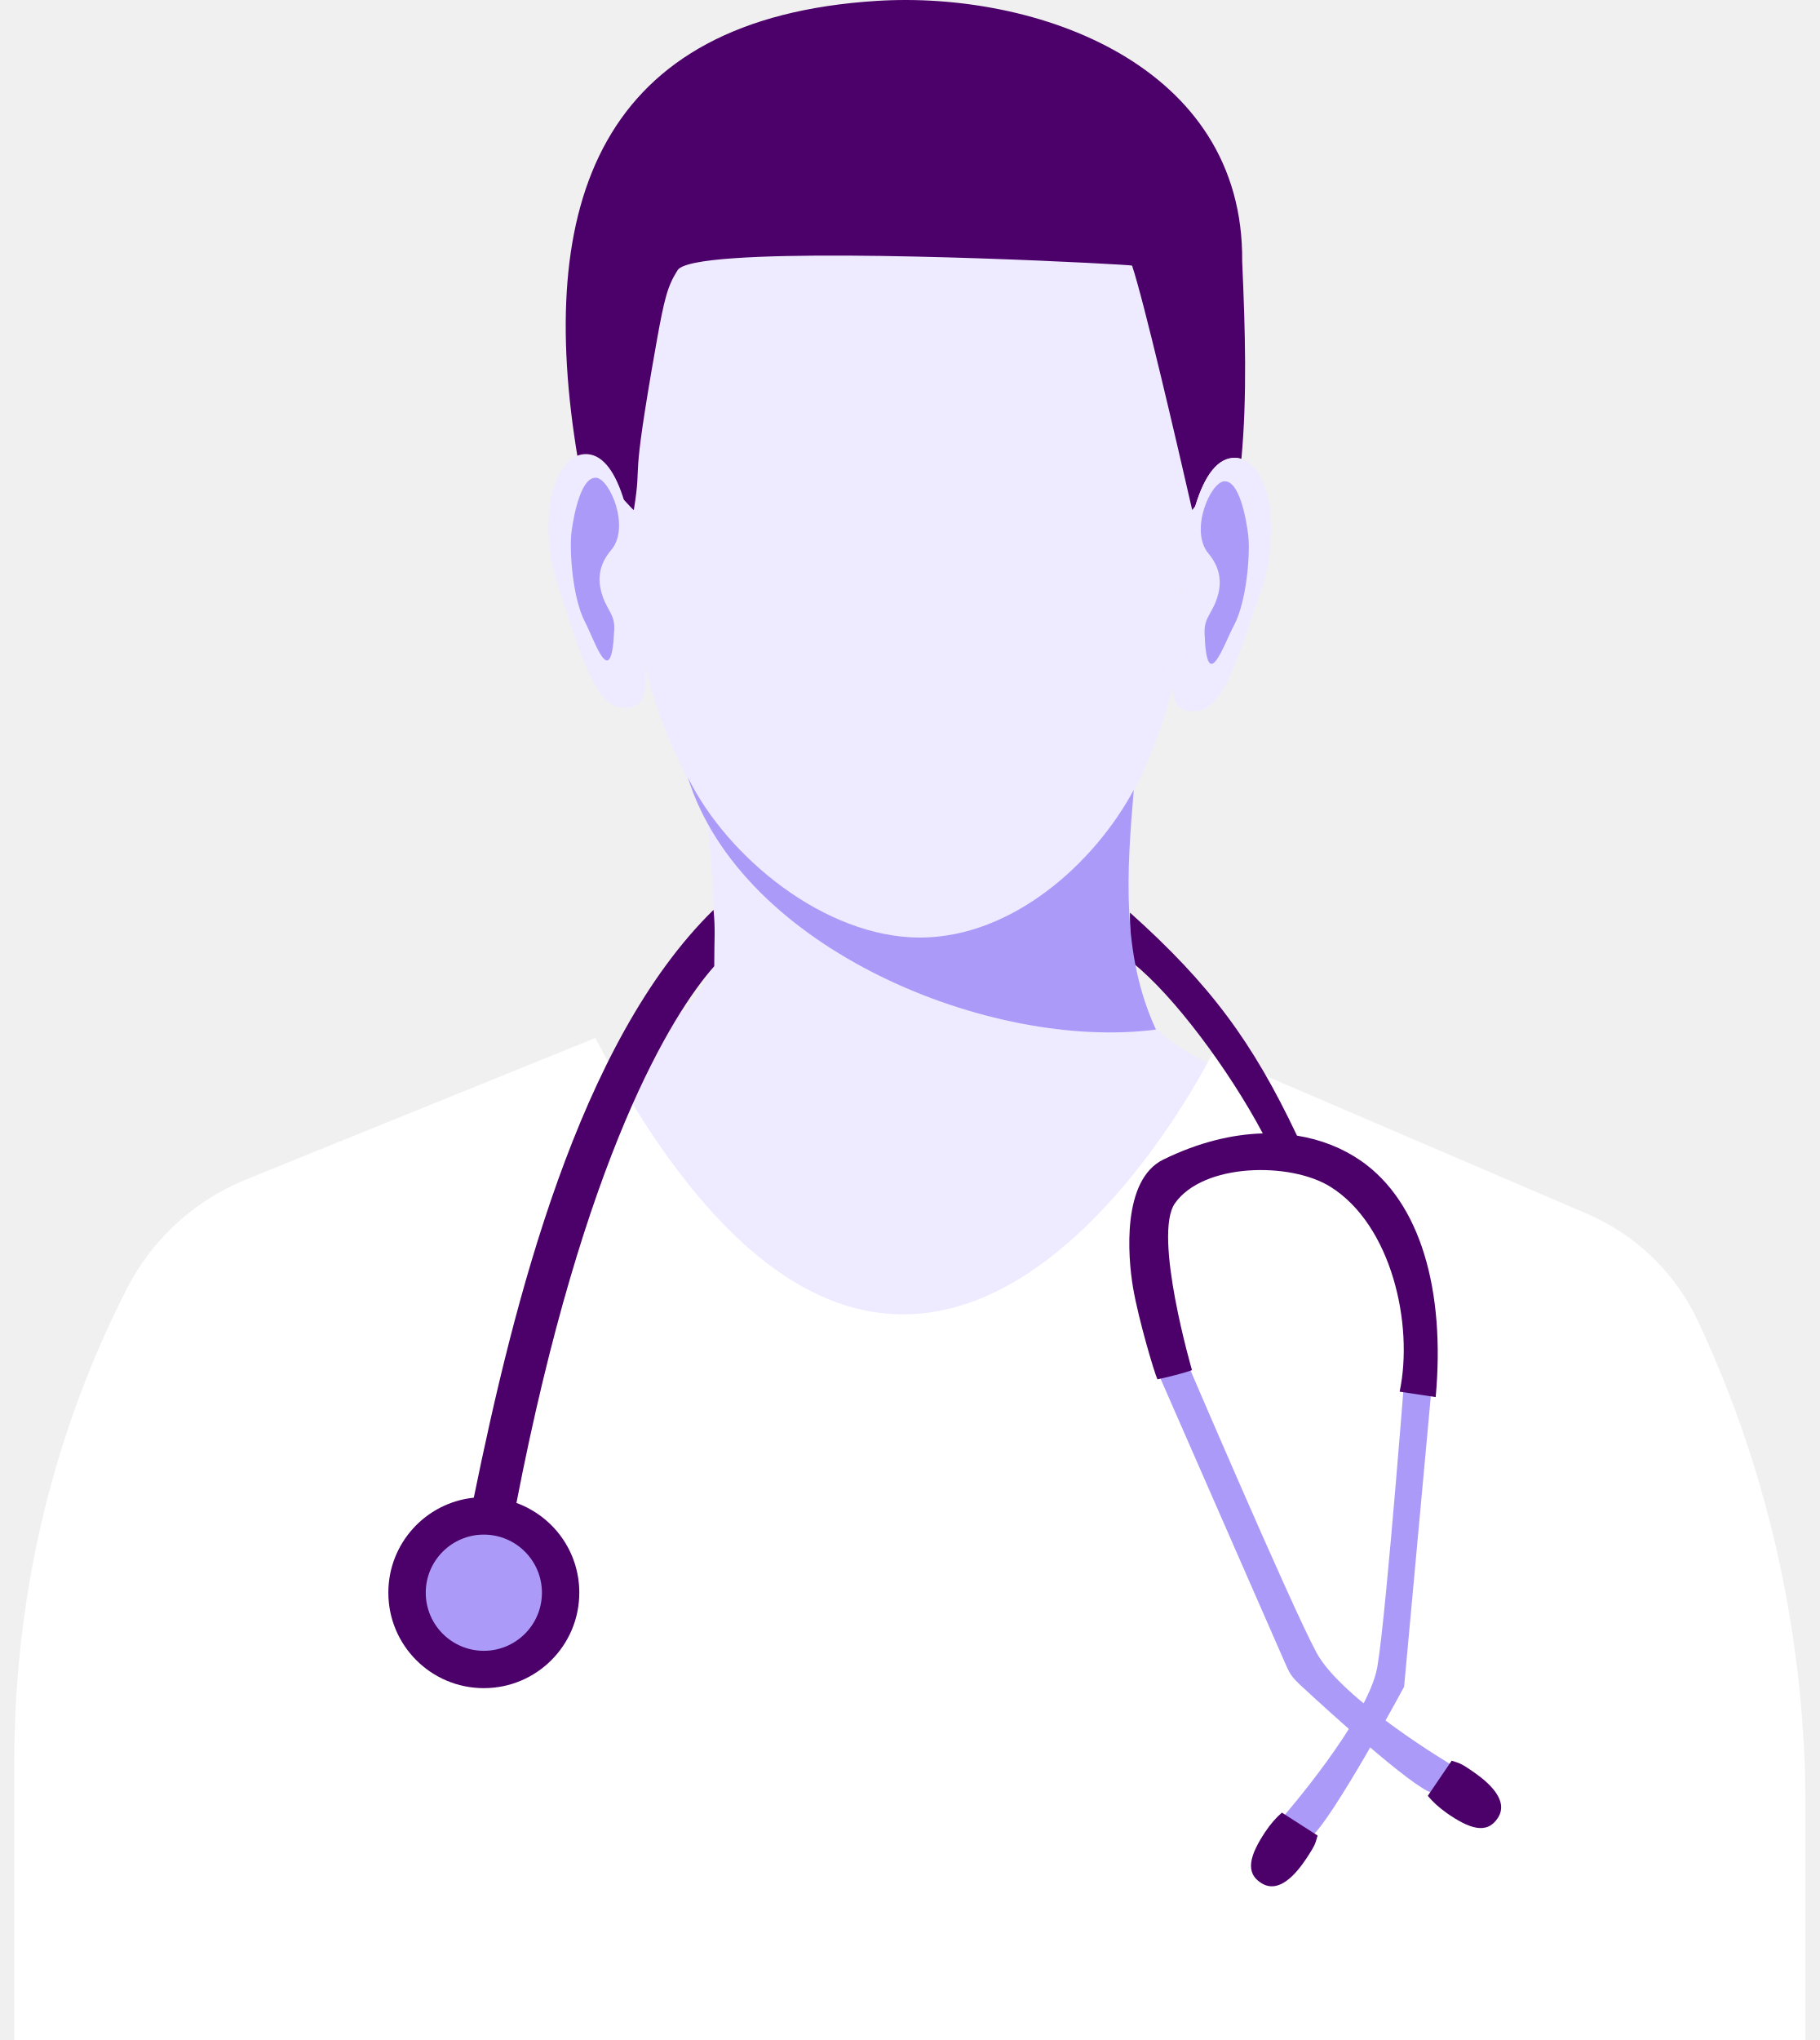
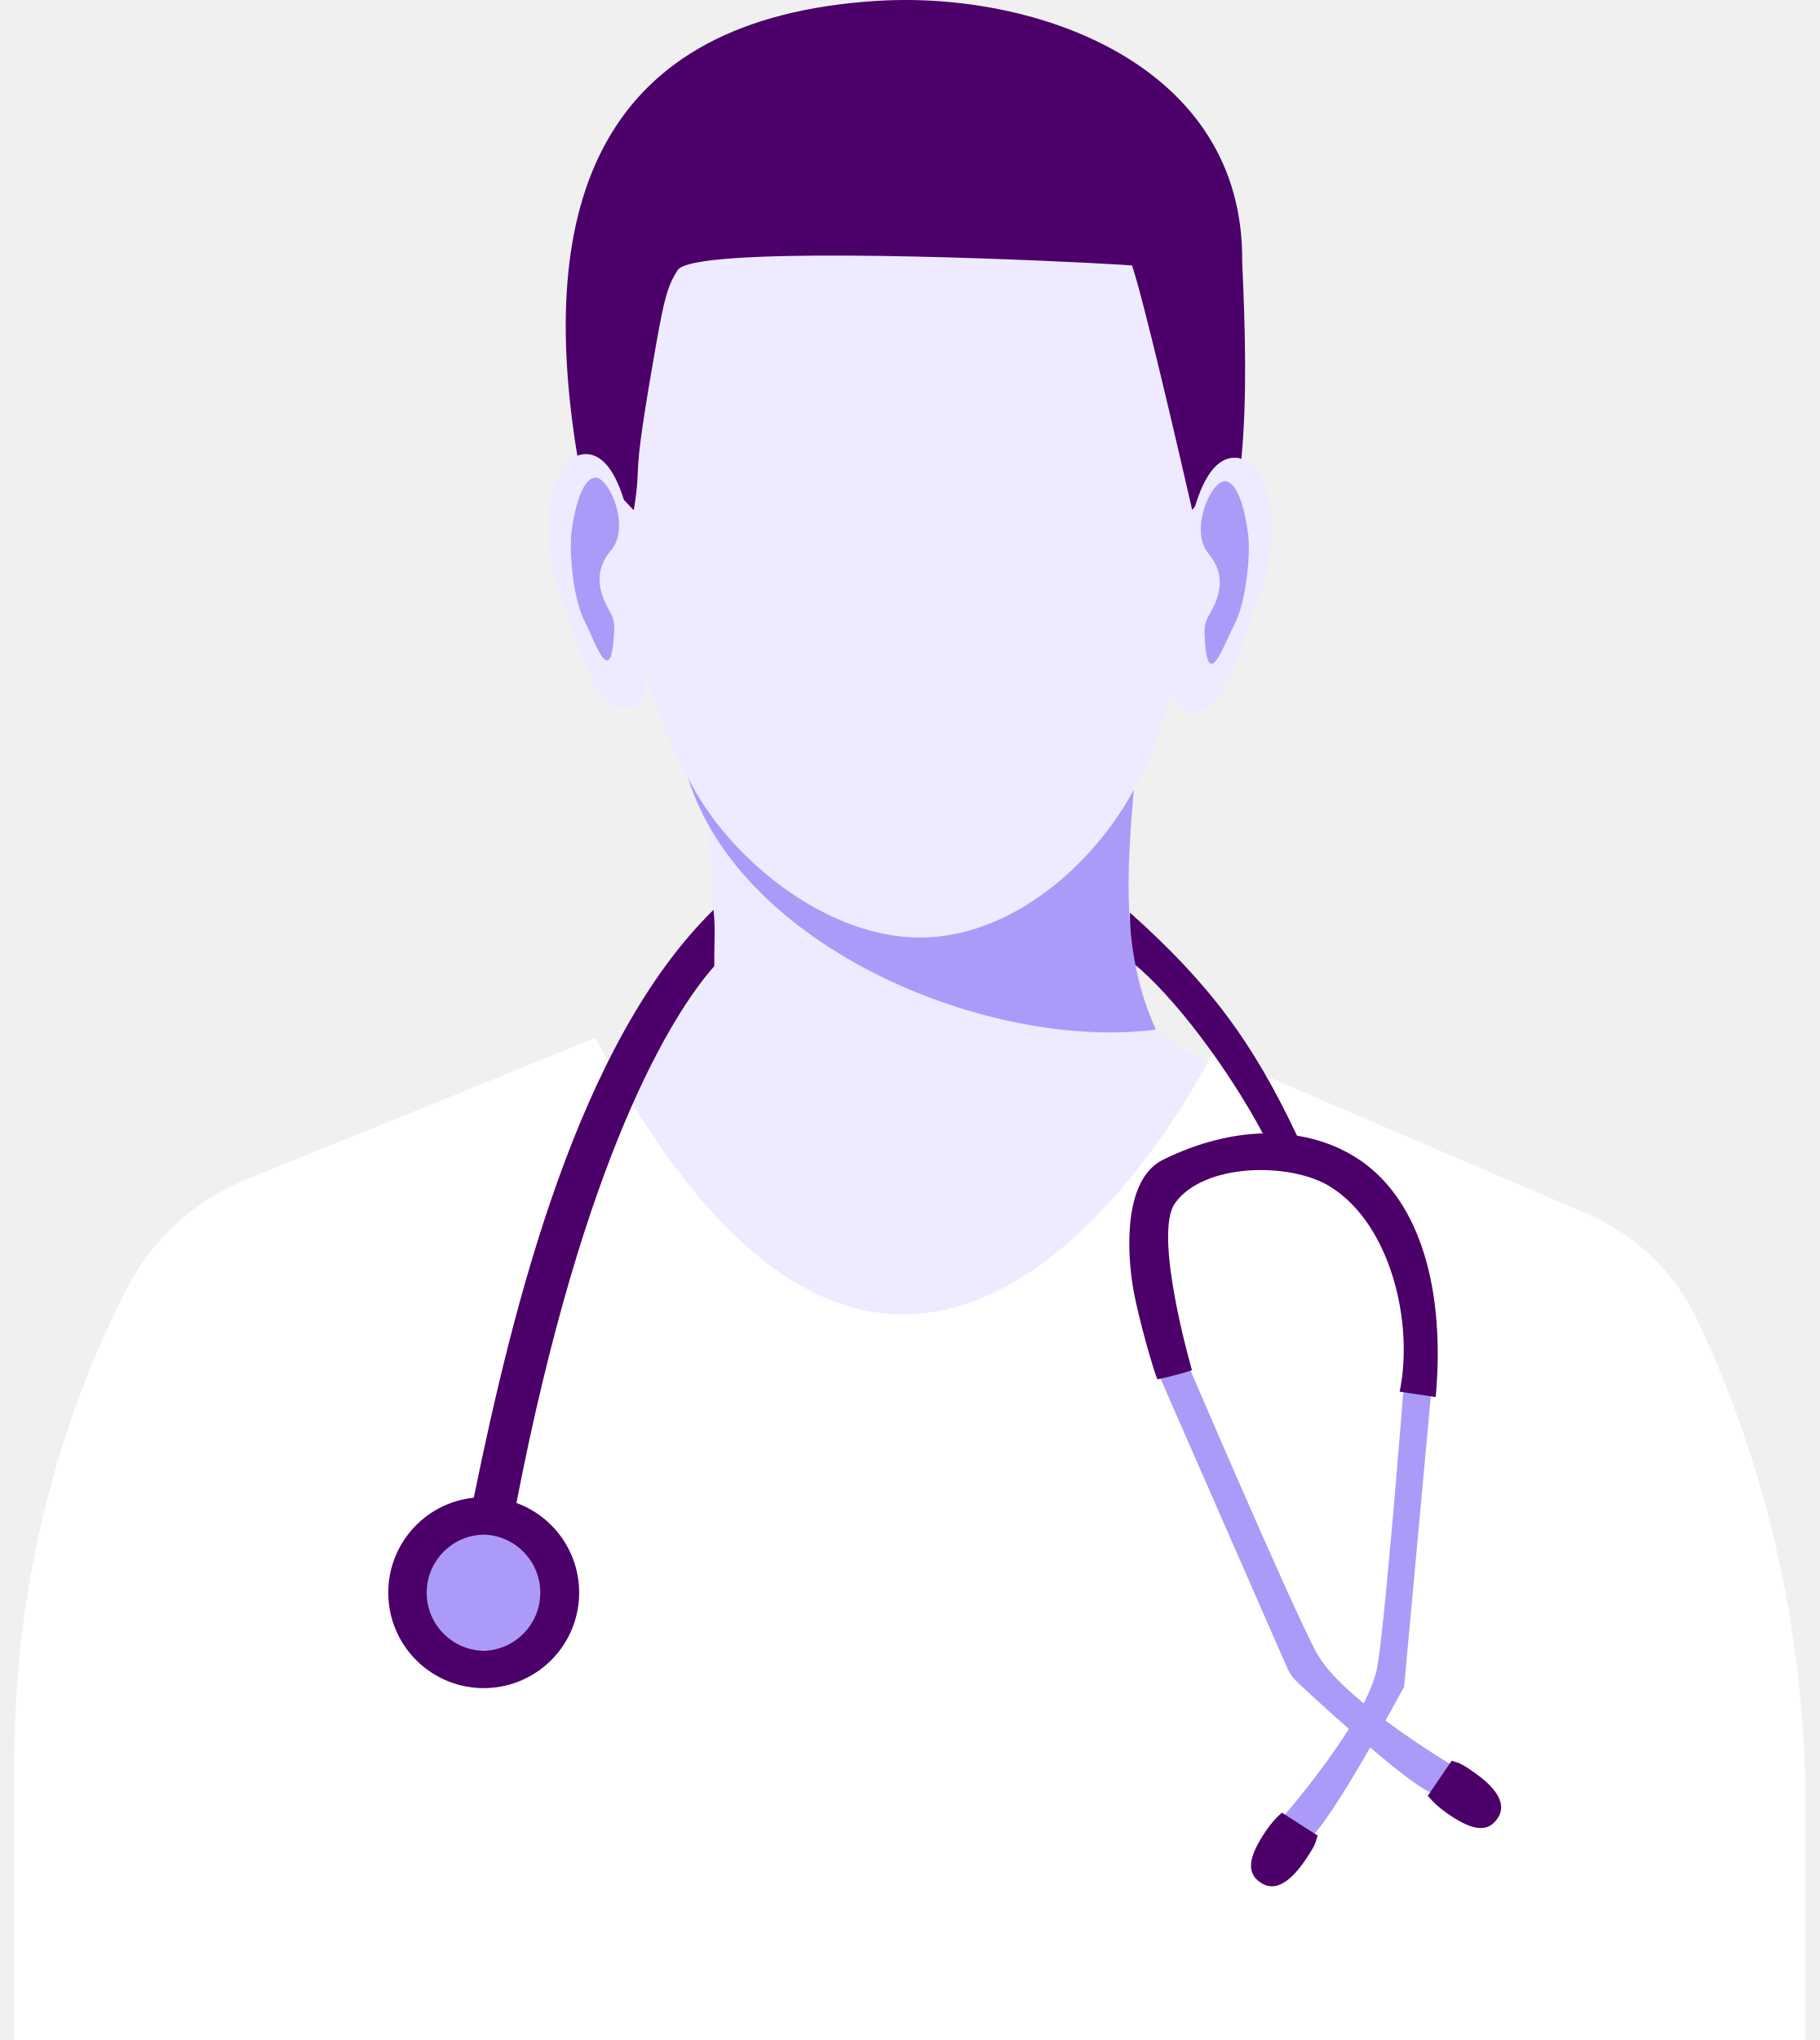
<svg xmlns="http://www.w3.org/2000/svg" width="116" height="130" viewBox="0 0 116 130" fill="none">
-   <g id="Group 1">
-     <path id="Vector" d="M73.772 65.624C73.017 64.909 72.505 64.128 72.383 63.276C72.053 60.938 72.033 58.655 72.033 58.158C72.018 55.926 72.079 51.276 72.287 48.887C72.241 48.963 69.695 48.086 69.857 50.033C70.369 56.216 64.253 60.369 57.183 60.222C52.841 60.131 48.941 56.997 46.111 52.569C45.665 51.874 45.244 51.149 44.853 50.393C45.234 53.315 45.441 56.104 45.518 58.873C45.518 59 45.492 59.893 45.457 60.841C45.315 64.934 37.027 69.164 33.016 70.554C43.291 88.457 59.333 100.65 79.443 78.313L85.235 71.076C83.14 70.112 76.658 68.347 73.772 65.619V65.624Z" fill="#EEEAFF" />
-     <path id="Vector_2" d="M72.281 51.245C72.236 51.327 72.19 51.403 72.144 51.484C72.19 51.408 72.236 51.327 72.281 51.25V51.245Z" fill="#F6F6FF" />
-     <path id="Vector_3" fill-rule="evenodd" clip-rule="evenodd" d="M108.312 84.369C108.277 84.293 108.241 84.222 108.211 84.146C106.771 81.088 104.25 78.668 101.141 77.34L77.293 67.11C77.293 67.11 58.492 105.199 37.946 66.146L15.681 75.164C12.379 76.503 9.676 78.988 8.063 82.163C7.982 82.325 7.901 82.488 7.82 82.65C3.225 91.825 0.912 101.978 0.912 112.244V130H115.088V115.221C115.088 104.565 112.821 94.016 108.312 84.364V84.369Z" fill="white" />
-     <path id="Vector_4" fill-rule="evenodd" clip-rule="evenodd" d="M45.482 57.981C36.865 66.42 32.747 83 30.201 95.441C27.138 95.76 24.754 98.347 24.754 101.492C24.754 104.854 27.477 107.578 30.84 107.578C34.203 107.578 36.926 104.854 36.926 101.492C36.926 98.859 35.258 96.628 32.919 95.776C37.22 73.607 42.85 64.599 45.528 61.572C45.528 59.741 45.609 59.279 45.482 57.976V57.981Z" fill="#4C0069" />
-     <path id="Vector_5" fill-rule="evenodd" clip-rule="evenodd" d="M30.841 97.794C32.885 97.794 34.544 99.453 34.544 101.497C34.544 103.541 32.885 105.199 30.841 105.199C28.797 105.199 27.139 103.541 27.139 101.497C27.139 99.453 28.797 97.794 30.841 97.794Z" fill="#AC9AF8" />
-     <path id="Vector_6" fill-rule="evenodd" clip-rule="evenodd" d="M89.745 84.978L91.551 85.201L89.502 107.491C89.502 107.491 84.841 116.139 83.512 117.108C82.508 116.565 81.813 115.951 81.691 115.89C81.691 115.89 87.199 109.601 87.793 106.234C88.381 102.866 89.74 84.978 89.74 84.978H89.745Z" fill="#AC9AF8" />
-     <path id="Vector_7" fill-rule="evenodd" clip-rule="evenodd" d="M75.259 85.875L73.428 86.606L81.817 105.757C82.232 106.71 82.283 106.822 83.024 107.507C84.687 109.048 89.936 113.826 91.25 114.242C92.031 113.41 92.493 112.609 92.589 112.507C92.589 112.507 85.559 108.338 83.926 105.331C82.293 102.328 75.259 85.87 75.259 85.87V85.875Z" fill="#AC9AF8" />
-     <path id="Vector_8" fill-rule="evenodd" clip-rule="evenodd" d="M86.717 73.952C85.586 73.171 84.216 72.618 82.674 72.369C79.839 66.38 77.121 62.713 72.029 58.158C72.029 58.158 71.983 59.517 72.227 61.379C74.834 63.463 78.353 68.2 80.494 72.227C78.551 72.283 76.411 72.79 74.159 73.891C71.506 75.184 71.882 80.063 72.227 82.077C72.572 84.095 73.601 87.549 73.779 87.899C74.352 87.782 75.599 87.468 75.98 87.311C75.98 87.311 73.474 78.699 74.894 76.68C76.7 74.114 82.233 74.028 84.8 75.625C88.71 78.065 90.12 84.415 89.217 88.685L91.515 89.03C92.128 82.285 90.581 76.614 86.722 73.952H86.717Z" fill="#4C0069" />
-     <path id="Vector_9" fill-rule="evenodd" clip-rule="evenodd" d="M92.193 115.515C91.722 115.185 91.321 114.815 91.012 114.44L92.533 112.203C93 112.365 93.015 112.279 93.989 112.964C94.963 113.649 96.18 114.759 95.48 115.845C94.78 116.93 93.654 116.54 92.193 115.52V115.515Z" fill="#4C0069" />
-     <path id="Vector_10" fill-rule="evenodd" clip-rule="evenodd" d="M80.666 116.717C80.985 116.235 81.345 115.83 81.711 115.51L83.988 116.971C83.836 117.442 83.922 117.453 83.263 118.447C82.603 119.436 81.528 120.688 80.422 120.014C79.317 119.344 79.677 118.203 80.661 116.722L80.666 116.717Z" fill="#4C0069" />
-     <g id="Group">
-       <path id="Vector_11" fill-rule="evenodd" clip-rule="evenodd" d="M58.045 59.725C65.496 59.883 69.147 56.185 72.251 50.408C73.321 48.415 74.148 46.168 74.752 43.744C74.721 42.476 75.142 40.458 75.32 37.739C75.457 35.665 75.741 33.773 76.177 32.292C76.177 32.282 76.177 32.272 76.177 32.262C76.121 32.338 76.06 32.414 75.994 32.495C75.67 27.256 74.417 17.716 73.666 15.474C71.977 14.074 72.591 4.265 55.809 5.325C45.756 4.732 41.623 15.915 41.557 16.022C40.532 17.655 40.314 24.334 39.746 31.82C39.766 32.048 39.787 32.277 39.812 32.505C40.172 33.92 40.395 35.65 40.502 37.531C40.583 39.007 40.735 40.275 40.857 41.33C41.46 44.175 42.459 46.98 43.773 49.516C46.897 55.541 51.005 59.72 58.045 59.715V59.725Z" fill="#EEEAFF" />
-       <path id="Vector_12" fill-rule="evenodd" clip-rule="evenodd" d="M39.554 31.617C39.62 31.688 39.686 31.759 39.747 31.825C40.067 32.17 40.305 32.439 40.401 32.505C40.974 28.924 40.102 31.668 41.832 21.9C42.354 18.958 42.562 18.218 43.191 17.219C43.434 16.833 44.804 16.59 46.822 16.453C54.613 15.91 72.095 16.864 72.161 16.924C72.912 19.166 74.971 28.027 75.995 32.5C76.061 32.419 76.117 32.343 76.178 32.267C76.178 32.267 76.183 32.257 76.188 32.251C76.771 30.314 77.633 29.102 78.795 29.178C78.912 29.183 79.023 29.208 79.13 29.244C79.5 25.288 79.373 21.012 79.18 16.656C79.302 4.073 65.999 -0.573 55.901 0.056C38.17 1.161 34.117 12.999 36.826 29.198C38.444 29.198 39.133 30.365 39.549 31.617H39.554Z" fill="#4C0069" />
-       <path id="Vector_13" fill-rule="evenodd" clip-rule="evenodd" d="M39.95 32.51C39.868 32.196 39.782 31.896 39.691 31.612C39.128 29.918 38.327 28.879 37.251 28.939C36.983 28.955 36.729 29.046 36.501 29.198C34.984 30.197 34.406 33.94 35.618 37.475C37.013 41.548 37.865 45.225 39.914 45.114C41.339 45.037 41.263 43.739 40.994 41.335C40.878 40.28 40.72 39.012 40.639 37.536C40.538 35.655 40.31 33.92 39.95 32.51ZM38.296 37.592C38.6 38.87 39.194 39.053 39.153 40.108C38.981 44.211 37.926 40.858 37.282 39.621C36.486 38.089 36.278 35.016 36.435 33.849C36.592 32.682 37.059 30.395 37.982 30.446C38.869 30.491 40.198 33.616 38.95 35.066C38.626 35.447 37.992 36.319 38.296 37.597V37.592Z" fill="#EEEAFF" />
-       <path id="Vector_14" fill-rule="evenodd" clip-rule="evenodd" d="M37.982 30.446C37.059 30.4 36.593 32.688 36.435 33.849C36.278 35.016 36.486 38.089 37.282 39.621C37.927 40.858 38.981 44.211 39.154 40.108C39.2 39.053 38.601 38.875 38.297 37.592C37.992 36.314 38.627 35.442 38.951 35.061C40.199 33.611 38.87 30.487 37.982 30.441V30.446Z" fill="#AC9AF8" />
-       <path id="Vector_15" fill-rule="evenodd" clip-rule="evenodd" d="M76.192 32.252C76.192 32.252 76.182 32.282 76.177 32.297C75.736 33.773 75.451 35.67 75.32 37.744C75.142 40.463 74.721 42.481 74.752 43.749C74.777 44.733 75.071 45.271 75.969 45.327C78.018 45.459 78.905 41.786 80.346 37.734C81.705 33.905 80.949 29.812 79.134 29.249C79.027 29.213 78.915 29.188 78.799 29.183C77.637 29.107 76.78 30.314 76.192 32.257V32.252ZM78.657 39.854C77.998 41.087 76.912 44.424 76.78 40.326C76.745 39.271 77.343 39.093 77.663 37.82C77.977 36.547 77.359 35.665 77.034 35.284C75.806 33.819 77.166 30.71 78.048 30.674C78.971 30.634 79.418 32.926 79.565 34.098C79.707 35.264 79.468 38.338 78.657 39.859V39.854Z" fill="#EEEAFF" />
-       <path id="Vector_16" fill-rule="evenodd" clip-rule="evenodd" d="M78.049 30.669C77.161 30.705 75.802 33.814 77.034 35.279C77.359 35.665 77.978 36.542 77.663 37.815C77.349 39.088 76.75 39.266 76.781 40.321C76.912 44.424 77.998 41.081 78.657 39.854C79.469 38.333 79.707 35.259 79.565 34.093C79.418 32.926 78.977 30.634 78.049 30.669Z" fill="#AC9AF8" />
-       <path id="Vector_17" fill-rule="evenodd" clip-rule="evenodd" d="M73.686 65.609C63.182 66.983 47.247 60.506 43.844 49.536C46.354 54.633 52.598 59.756 58.658 59.746C64.506 59.736 69.745 55.039 72.271 50.332C71.82 55.566 71.47 60.821 73.686 65.614V65.609Z" fill="#AC9AF8" />
-     </g>
+   <path d="M73.772 65.624c-.755-.715-1.267-1.496-1.39-2.348-.329-2.339-.35-4.62-.35-5.118-.014-2.232.047-6.882.255-9.271-.046.076-2.592-.801-2.43 1.146.512 6.183-5.604 10.336-12.674 10.19-4.342-.092-8.242-3.226-11.072-7.654a26.736 26.736 0 0 1-1.258-2.176c.38 2.922.588 5.711.665 8.48 0 .127-.026 1.02-.061 1.968-.142 4.093-8.43 8.323-12.441 9.713 10.275 17.903 26.317 30.096 46.427 7.76l5.792-7.238c-2.095-.964-8.577-2.729-11.463-5.457v.005Z" fill="#EEEAFF" />
+   <path d="M72.281 51.245c-.045.082-.09.158-.137.239.046-.076.092-.157.137-.234v-.005Z" fill="#F6F6FF" />
+   <path fill-rule="evenodd" clip-rule="evenodd" d="M108.312 84.37c-.035-.077-.071-.148-.101-.224a13.808 13.808 0 0 0-7.07-6.806L77.293 67.11s-18.8 38.089-39.347-.964l-22.265 9.018a14.767 14.767 0 0 0-7.618 6.999l-.243.487C3.225 91.825.912 101.978.912 112.244V130h114.176v-14.779c0-10.656-2.267-21.205-6.776-30.857v.005Z" fill="#fff" />
+   <path fill-rule="evenodd" clip-rule="evenodd" d="M45.482 57.98C36.865 66.42 32.747 83 30.201 95.44a6.085 6.085 0 0 0 .64 12.137 6.085 6.085 0 0 0 2.078-11.801c4.301-22.17 9.931-31.177 12.609-34.204 0-1.831.081-2.293-.046-3.596v.005Z" fill="#4C0069" />
+   <path fill-rule="evenodd" clip-rule="evenodd" d="M30.841 97.794a3.704 3.704 0 0 1 0 7.405 3.703 3.703 0 0 1 0-7.405Zm58.904-12.816 1.806.223-2.049 22.29s-4.661 8.648-5.99 9.617c-1.004-.543-1.699-1.157-1.82-1.218 0 0 5.507-6.289 6.1-9.656.59-3.368 1.948-21.256 1.948-21.256h.005Z" fill="#AC9AF8" />
+   <path fill-rule="evenodd" clip-rule="evenodd" d="m75.259 85.875-1.831.73 8.389 19.152c.415.953.466 1.065 1.207 1.75 1.663 1.541 6.912 6.319 8.226 6.735.781-.832 1.243-1.633 1.339-1.735 0 0-7.03-4.169-8.663-7.176-1.633-3.003-8.667-19.46-8.667-19.46v.004Z" fill="#AC9AF8" />
+   <path fill-rule="evenodd" clip-rule="evenodd" d="M86.717 73.952c-1.131-.781-2.5-1.334-4.043-1.583-2.835-5.99-5.553-9.656-10.645-14.21 0 0-.046 1.358.198 3.22 2.606 2.084 6.126 6.821 8.267 10.848-1.943.056-4.083.563-6.335 1.664-2.653 1.293-2.277 6.172-1.932 8.186.344 2.018 1.374 5.472 1.552 5.822.573-.117 1.82-.43 2.2-.588 0 0-2.505-8.612-1.085-10.63 1.806-2.567 7.34-2.653 9.906-1.056 3.91 2.44 5.32 8.79 4.417 13.06l2.298.345c.613-6.745-.934-12.416-4.793-15.078h-.005Zm5.476 41.563a5.99 5.99 0 0 1-1.181-1.075l1.521-2.237c.467.162.482.076 1.456.761s2.19 1.795 1.491 2.881c-.7 1.085-1.826.695-3.287-.325v-.005Zm-11.527 1.202c.32-.482.68-.887 1.045-1.207l2.277 1.461c-.152.471-.066.482-.725 1.476-.66.989-1.735 2.241-2.84 1.567-1.106-.67-.746-1.811.238-3.292l.005-.005Z" fill="#4C0069" />
+   <g fill-rule="evenodd" clip-rule="evenodd">
+     <path d="M58.045 59.725c7.45.157 11.102-3.54 14.206-9.317 1.07-1.993 1.897-4.24 2.5-6.664-.03-1.268.391-3.286.569-6.005.137-2.074.42-3.966.857-5.447v-.03a6.158 6.158 0 0 1-.183.233c-.324-5.24-1.577-14.78-2.328-17.021-1.689-1.4-1.075-11.209-17.857-10.149-10.053-.593-14.186 10.59-14.252 10.697-1.025 1.633-1.243 8.312-1.81 15.798.02.228.04.457.065.685.36 1.415.583 3.145.69 5.026.08 1.476.233 2.744.355 3.799a32.722 32.722 0 0 0 2.916 8.186c3.124 6.025 7.232 10.204 14.272 10.2v.01Z" fill="#EEEAFF" />
+     <path d="m39.554 31.617.193.208c.32.345.558.614.654.68.573-3.58-.299-.837 1.43-10.605.523-2.942.731-3.682 1.36-4.681.243-.386 1.613-.63 3.631-.766 7.79-.543 25.273.41 25.339.471.75 2.242 2.81 11.103 3.834 15.576.066-.081.122-.157.183-.233 0 0 .005-.01.01-.016.583-1.937 1.445-3.15 2.607-3.073.117.005.228.03.335.066.37-3.956.243-8.232.05-12.588C79.302 4.073 66-.574 55.9.056 38.17 1.16 34.119 12.999 36.827 29.198c1.618 0 2.307 1.167 2.723 2.42h.005Z" fill="#4C0069" />
+     <path d="M39.95 32.51a15.942 15.942 0 0 0-.26-.898c-.562-1.694-1.363-2.733-2.439-2.672a1.5 1.5 0 0 0-.75.258c-1.517 1-2.095 4.742-.883 8.277 1.395 4.073 2.247 7.75 4.296 7.639 1.425-.077 1.35-1.375 1.08-3.779-.116-1.055-.274-2.323-.355-3.799-.101-1.881-.33-3.616-.69-5.026Zm-1.654 5.082c.304 1.278.898 1.46.857 2.516-.172 4.103-1.227.75-1.871-.487-.796-1.532-1.004-4.605-.847-5.772.157-1.166.624-3.454 1.547-3.403.887.045 2.216 3.17.968 4.62-.324.38-.958 1.253-.654 2.531v-.005Z" fill="#EEEAFF" />
+     <path d="M37.982 30.446c-.923-.046-1.39 2.242-1.547 3.403-.157 1.167.051 4.24.847 5.772.645 1.237 1.7 4.59 1.872.487.046-1.055-.553-1.233-.857-2.516-.304-1.278.33-2.15.654-2.53 1.248-1.451-.081-4.575-.969-4.621v.005Z" fill="#AC9AF8" />
+     <path d="m76.192 32.252-.015.045c-.442 1.476-.726 3.373-.857 5.447-.178 2.719-.599 4.737-.568 6.005.025.984.32 1.522 1.217 1.578 2.049.132 2.936-3.54 4.377-7.593 1.359-3.83.603-7.922-1.212-8.485a1.226 1.226 0 0 0-.335-.066c-1.162-.076-2.019 1.131-2.607 3.074v-.005Zm2.465 7.602c-.66 1.233-1.745 4.57-1.877.472-.035-1.055.563-1.233.883-2.506.314-1.273-.304-2.155-.63-2.536-1.227-1.465.133-4.574 1.015-4.61.923-.04 1.37 2.252 1.517 3.424.142 1.166-.097 4.24-.908 5.761v-.005Z" fill="#EEEAFF" />
+     <path d="M78.049 30.67c-.888.035-2.247 3.144-1.015 4.61.325.385.944 1.262.63 2.535-.315 1.273-.914 1.45-.883 2.506.131 4.103 1.217.76 1.876-.467.812-1.521 1.05-4.595.908-5.761-.147-1.167-.588-3.46-1.516-3.424Zm-4.363 34.939c-10.504 1.374-26.44-5.103-29.842-16.073 2.51 5.097 8.754 10.22 14.814 10.21 5.848-.01 11.087-4.707 13.613-9.414-.451 5.234-.801 10.489 1.415 15.282v-.005Z" fill="#AC9AF8" />
  </g>
</svg>
